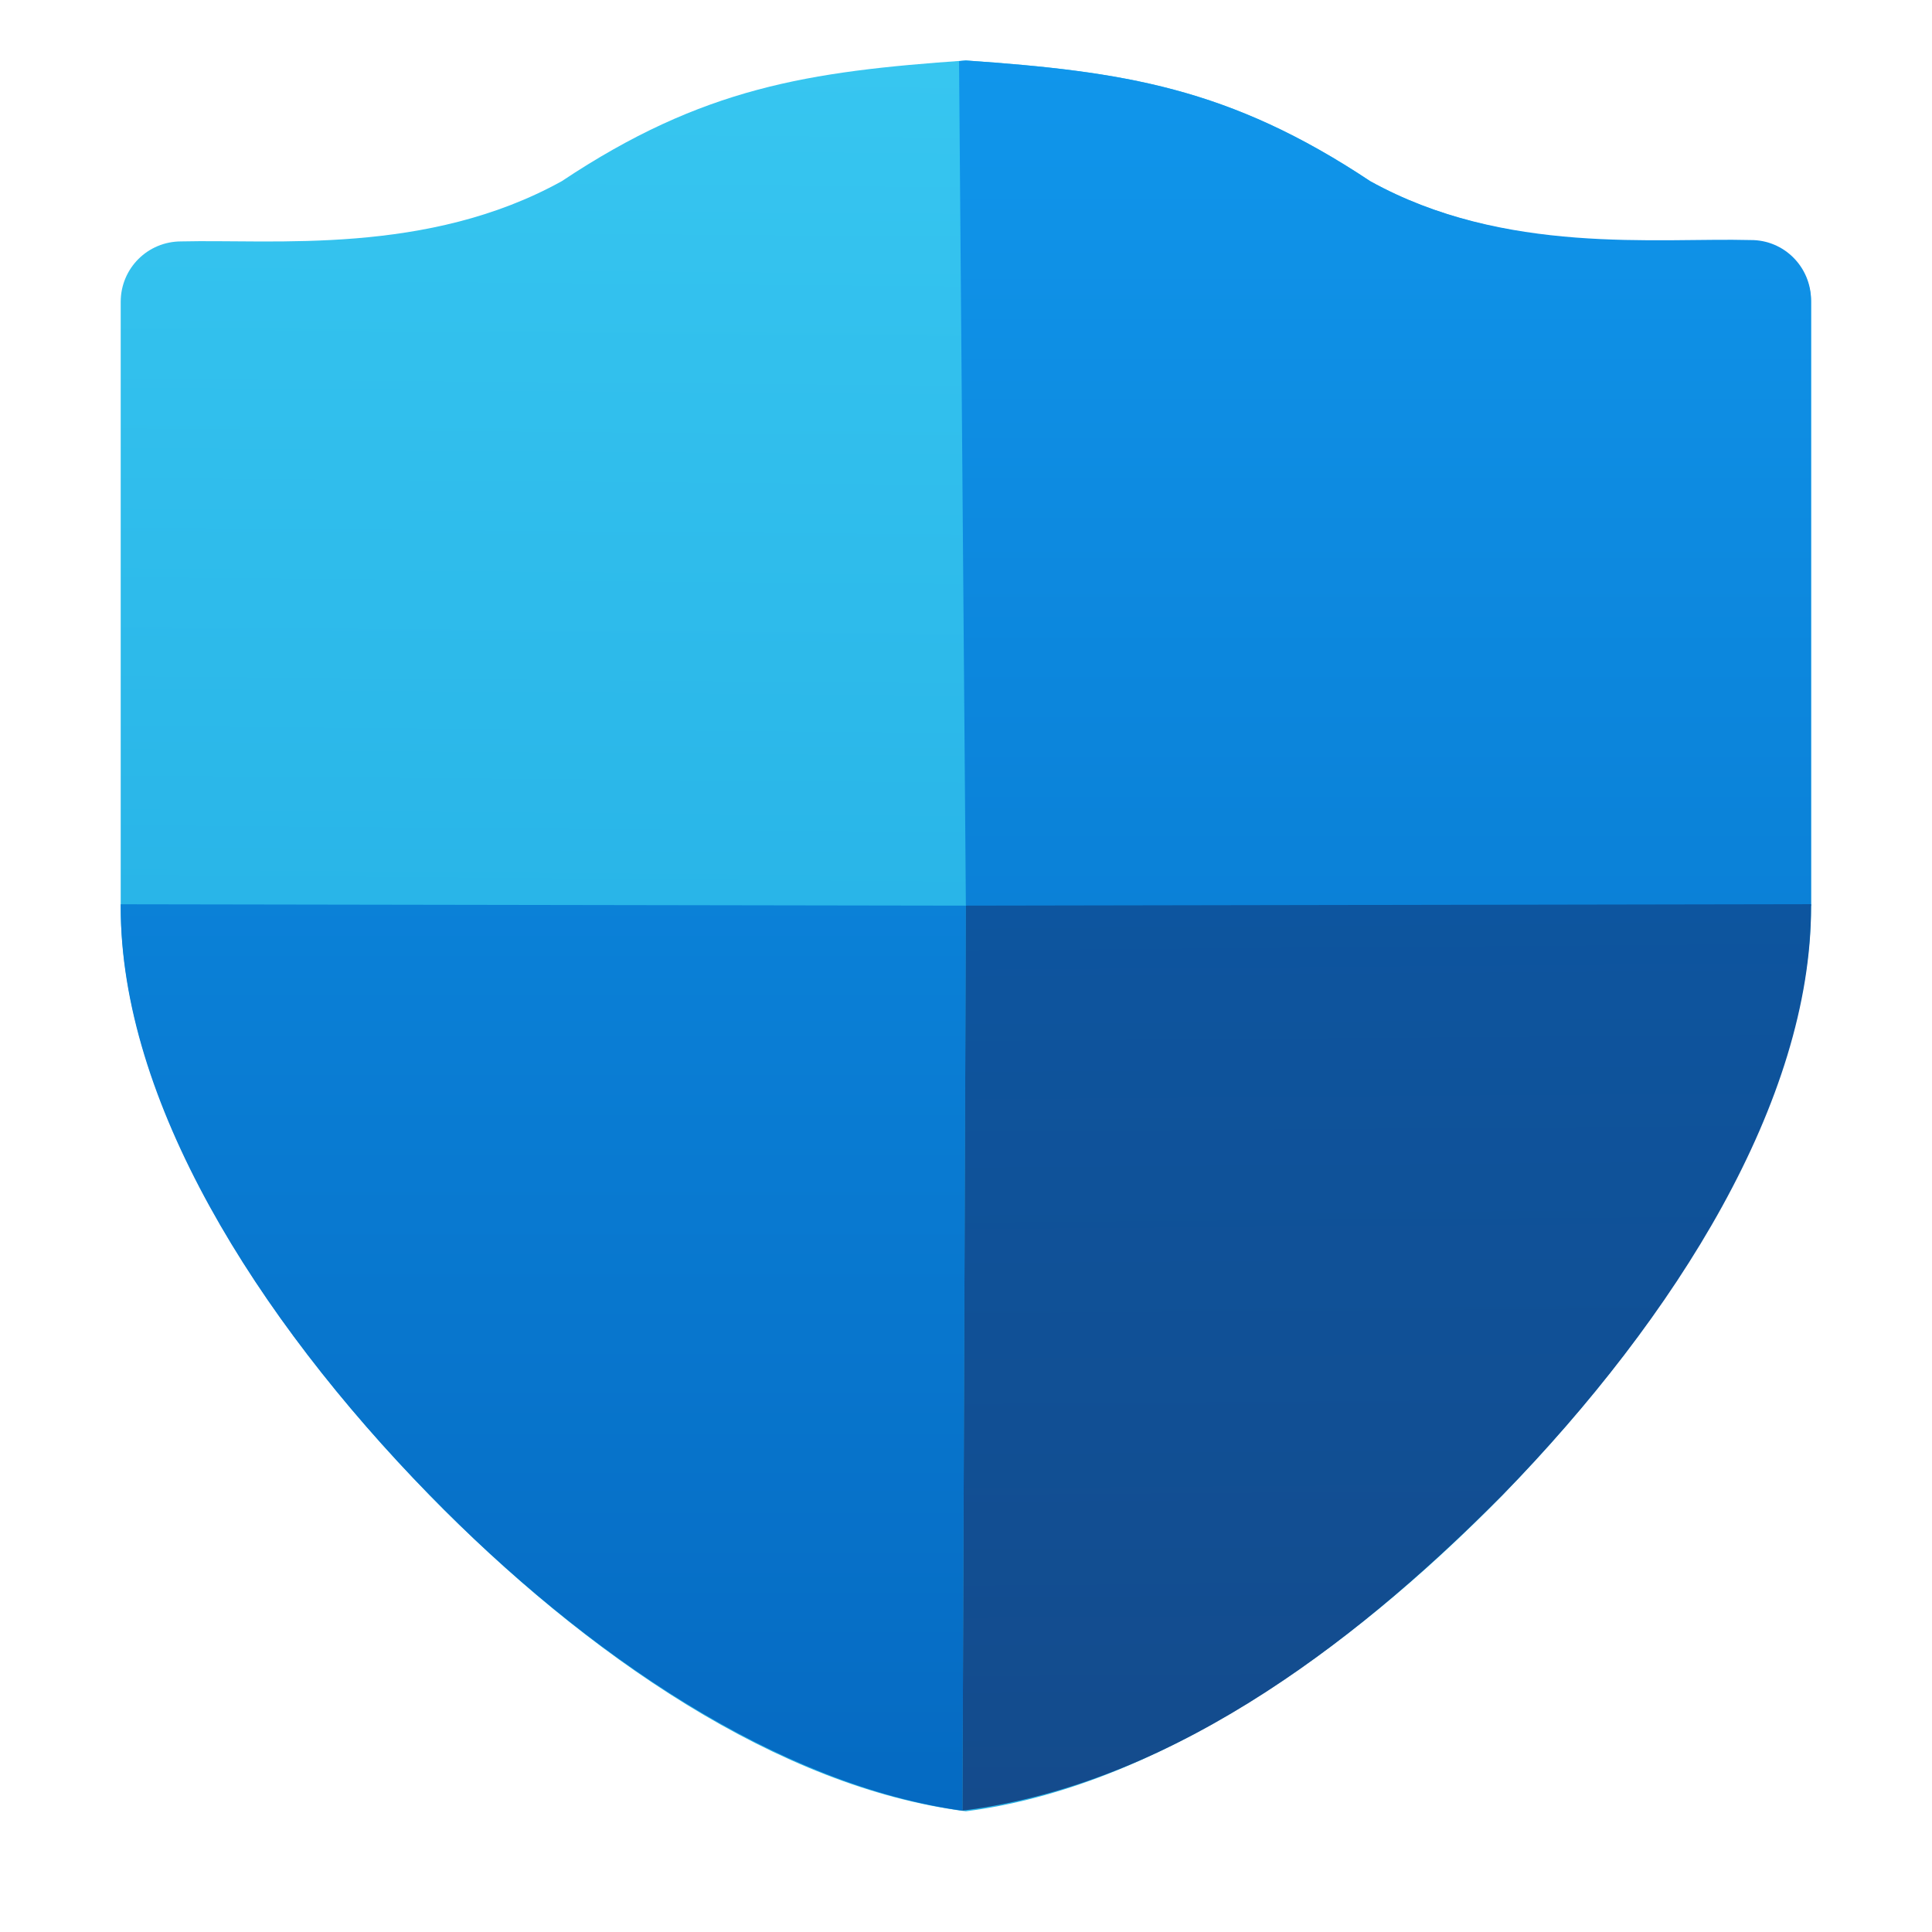
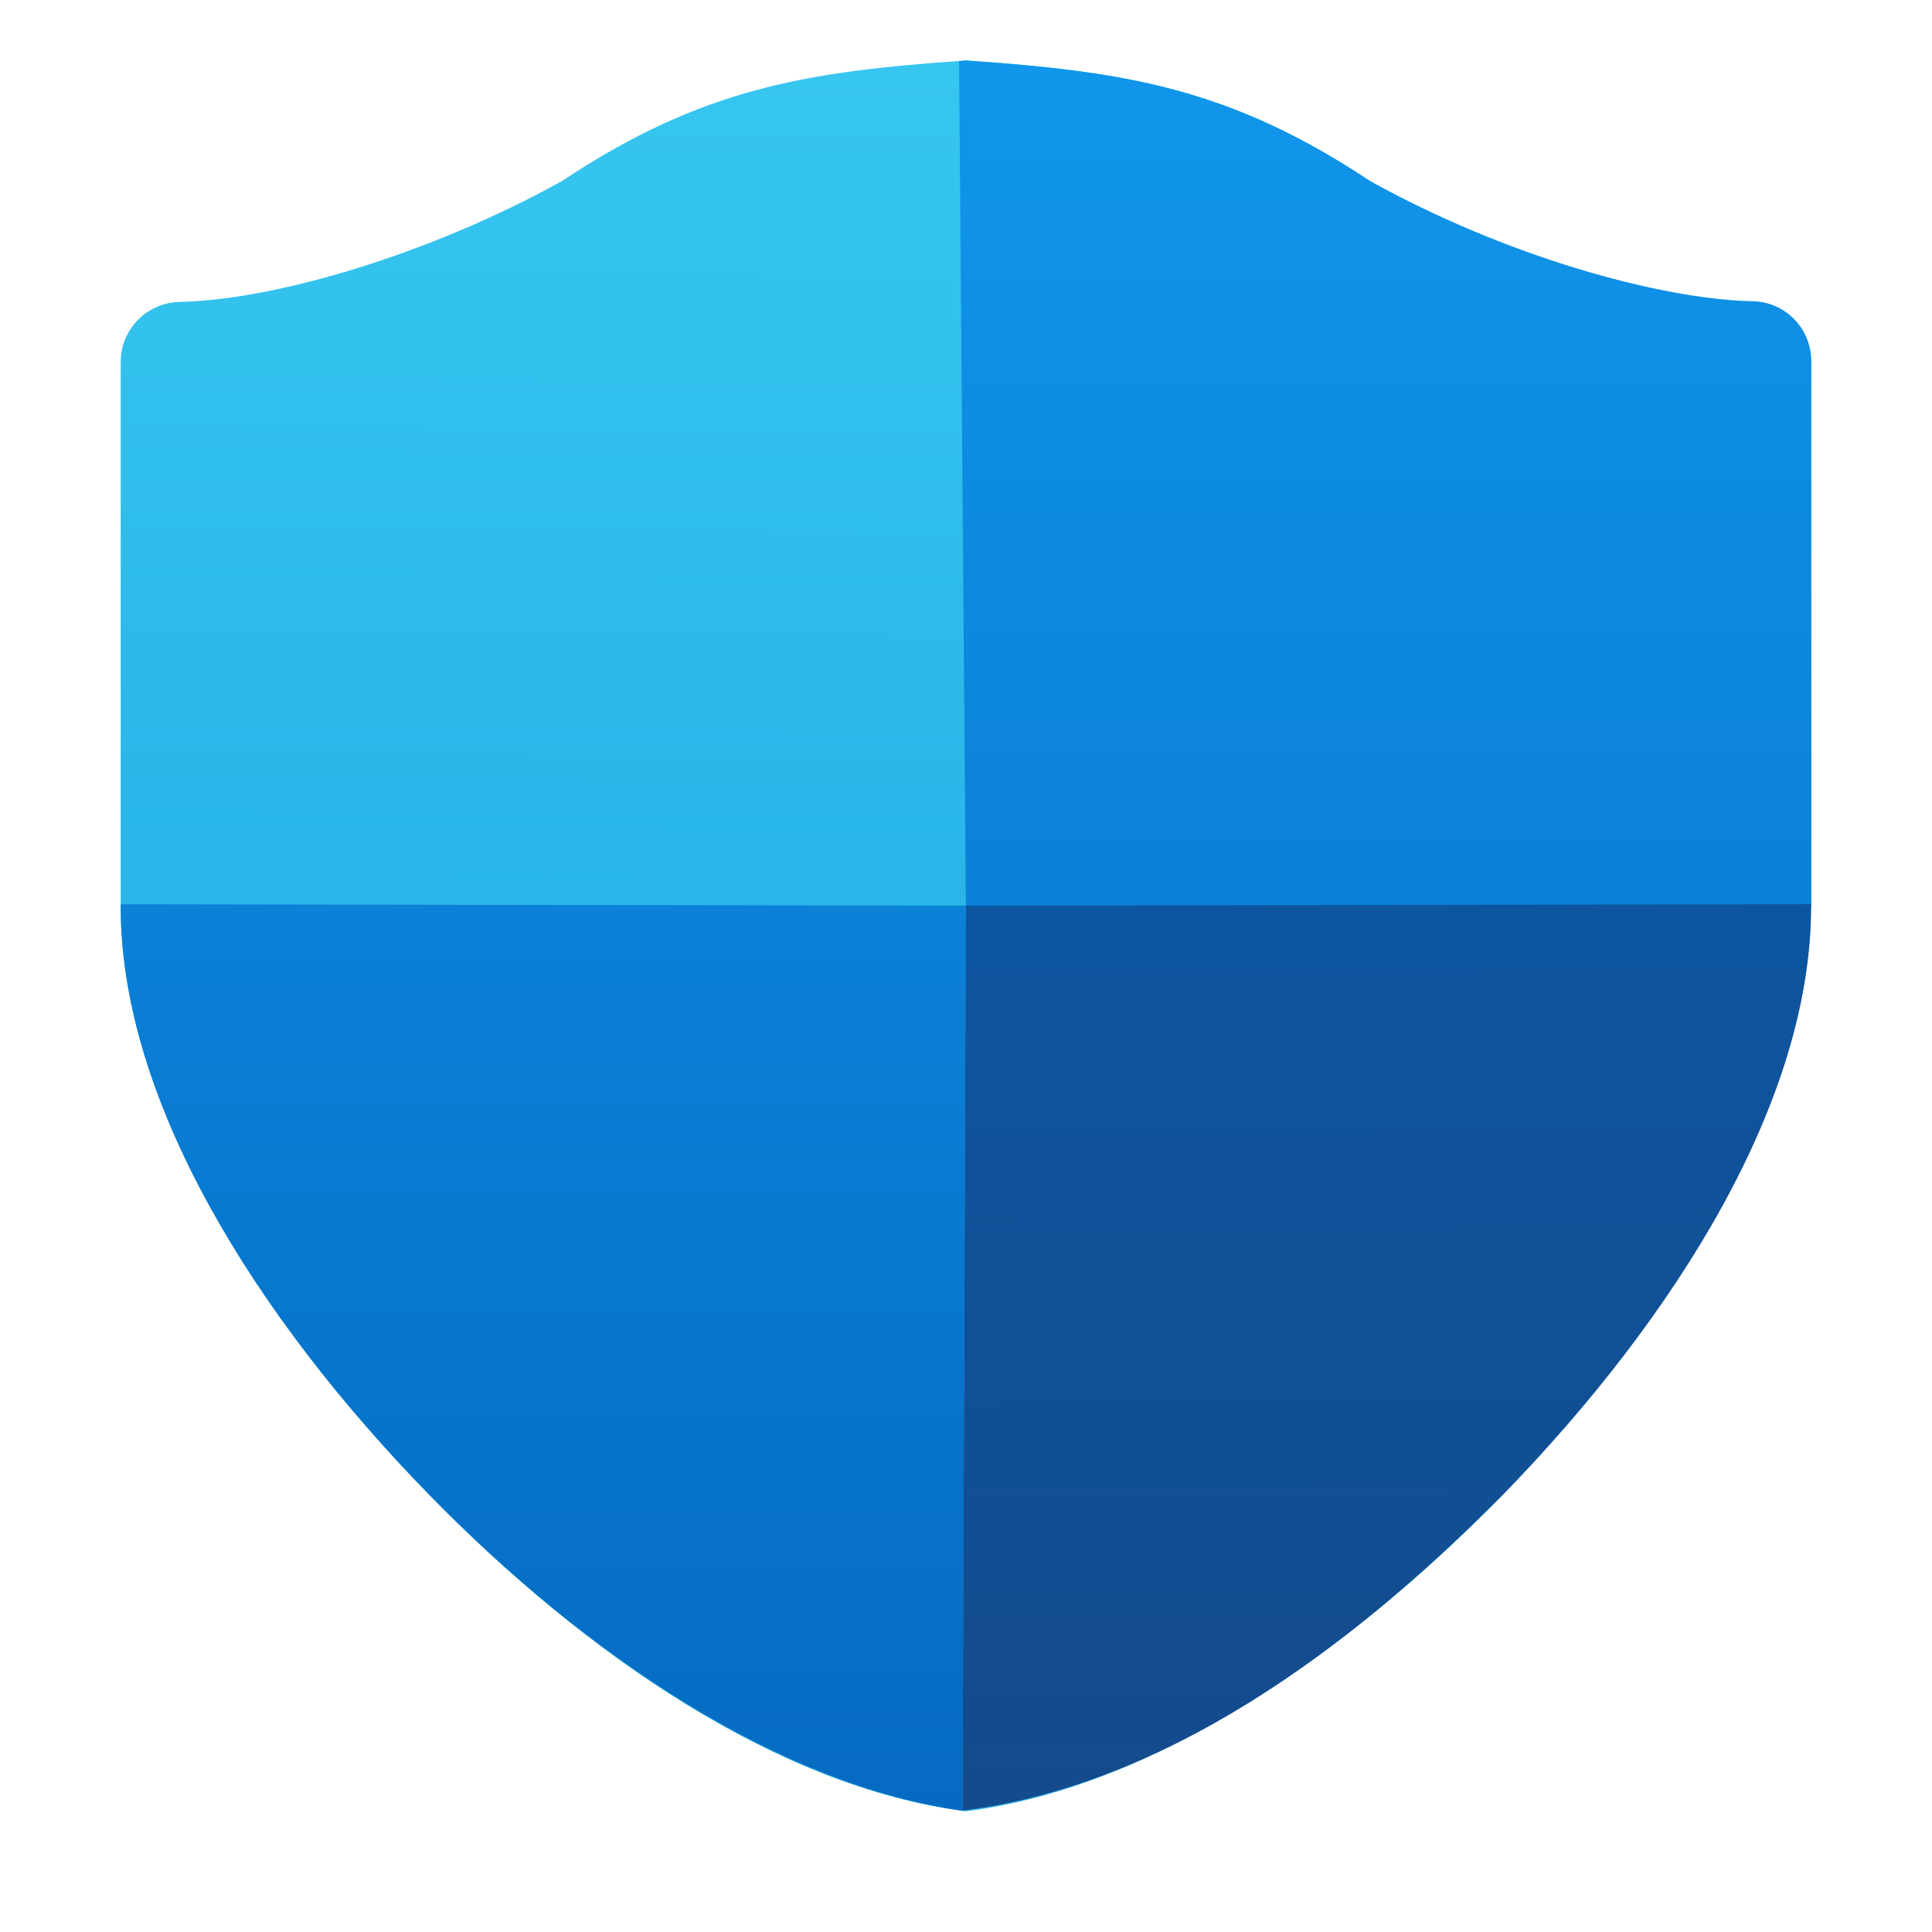
<svg xmlns="http://www.w3.org/2000/svg" xmlns:xlink="http://www.w3.org/1999/xlink" width="32" height="32" viewBox="0 0 8.467 8.467" version="1.1" id="svg69118">
  <defs id="defs69115">
    <linearGradient id="linearGradient1709">
      <stop style="stop-color:#0d559f;stop-opacity:1" offset="0" id="stop1705" />
      <stop style="stop-color:#144b8c;stop-opacity:1" offset="1" id="stop1707" />
    </linearGradient>
    <linearGradient id="linearGradient115183">
      <stop style="stop-color:#37c6f0;stop-opacity:1" offset="0" id="stop115179" />
      <stop style="stop-color:#29b5e8;stop-opacity:1" offset="1" id="stop115181" />
    </linearGradient>
    <linearGradient xlink:href="#linearGradient115183" id="linearGradient8763" x1="10" y1="1.035" x2="9.885" y2="14.953" gradientUnits="userSpaceOnUse" gradientTransform="matrix(0.2645833,0,0,0.2654773,4.1875e-8,-0.01022713)" />
    <linearGradient xlink:href="#linearGradient129670" id="linearGradient9363" gradientUnits="userSpaceOnUse" gradientTransform="matrix(0.2645833,0,0,0.2654773,1.41875e-7,-0.01022742)" x1="21" y1="1.035" x2="21" y2="29.938" />
    <linearGradient id="linearGradient129670">
      <stop style="stop-color:#1096eb;stop-opacity:1" offset="0" id="stop129666" />
      <stop style="stop-color:#056ac2;stop-opacity:1" offset="1" id="stop129668" />
    </linearGradient>
    <linearGradient xlink:href="#linearGradient1709" id="linearGradient1711" x1="37.77" y1="30.93" x2="38" y2="61" gradientUnits="userSpaceOnUse" gradientTransform="matrix(0.1322917,0,0,0.1322917,5.1875e-8,-0.1322916)" />
  </defs>
-   <path id="path5150" style="color:#000000;fill:url(#linearGradient8763);fill-opacity:1;stroke-width:0.265;stroke-linecap:round;stroke-linejoin:round;-inkscape-stroke:none" d="M 4.233,0.265 C 3.543,0.313 3.079,0.383 2.462,0.794 1.873,1.12 1.202,1.048 0.794,1.058 0.647,1.058 0.529,1.176 0.529,1.323 V 3.968 3.969 c 0,0.846 0.588,1.799 1.353,2.583 C 2.572,7.258 3.415,7.834 4.233,7.938 5.052,7.834 5.895,7.258 6.585,6.552 7.349,5.768 7.937,4.809 7.937,3.963 v -5.2e-4 l 3e-7,-2.639 C 7.937,1.176 7.819,1.058 7.673,1.058 7.264,1.048 6.593,1.12 6.005,0.794 5.387,0.383 4.923,0.313 4.233,0.265 Z" />
-   <path id="path5150-06" style="color:#000000;fill:url(#linearGradient9363);fill-opacity:1;stroke-width:0.265;stroke-linecap:round;stroke-linejoin:round;-inkscape-stroke:none" d="m 4.233,0.265 c -0.011,7.425e-4 -0.02,0.002 -0.03,0.003 l 0.03,3.702 3.704,0 V 1.317 C 7.937,1.17 7.819,1.051 7.672,1.052 7.264,1.041 6.593,1.12 6.005,0.794 5.387,0.383 4.923,0.313 4.233,0.265 Z m 1e-7,3.704 -3.704,-0.006 v 0.012 5.15e-4 c 0,0.846 0.588,1.793 1.353,2.576 0.681,0.698 1.527,1.27 2.336,1.384 z" />
+   <path id="path5150" style="color:#000000;fill:url(#linearGradient8763);fill-opacity:1;stroke-width:0.265;stroke-linecap:round;stroke-linejoin:round;-inkscape-stroke:none" d="M 4.233,0.265 C 3.543,0.313 3.079,0.383 2.462,0.794 1.873,1.12 1.202,1.313 0.794,1.323 0.647,1.323 0.529,1.441 0.529,1.587 V 3.968 3.969 c 0,0.846 0.588,1.799 1.353,2.583 C 2.572,7.258 3.415,7.834 4.233,7.938 5.052,7.834 5.895,7.258 6.585,6.552 7.349,5.768 7.937,4.809 7.937,3.963 v -5.2e-4 l 3e-7,-2.375 C 7.937,1.441 7.819,1.326 7.673,1.326 7.264,1.316 6.593,1.12 6.005,0.794 5.387,0.383 4.923,0.313 4.233,0.265 Z" />
+   <path id="path5150-06" style="color:#000000;fill:url(#linearGradient9363);fill-opacity:1;stroke-width:0.265;stroke-linecap:round;stroke-linejoin:round;-inkscape-stroke:none" d="m 4.233,0.265 c -0.011,7.425e-4 -0.02,0.002 -0.03,0.003 L 4.233,3.969 H 7.938 V 1.582 C 7.937,1.435 7.819,1.319 7.673,1.32 7.264,1.309 6.593,1.12 6.005,0.794 5.387,0.383 4.923,0.313 4.233,0.265 Z m 1e-7,3.704 -3.704,-0.006 v 0.012 5.15e-4 c 0,0.846 0.588,1.793 1.353,2.576 0.681,0.698 1.527,1.27 2.336,1.384 z" />
  <path id="path5150-7" style="color:#000000;fill:url(#linearGradient1711);fill-opacity:1;stroke-width:0.265;stroke-linecap:round;stroke-linejoin:round;-inkscape-stroke:none" d="M 4.233,3.969 4.218,7.935 C 5.187,7.814 6.017,7.124 6.585,6.552 7.349,5.768 7.937,4.822 7.937,3.975 v -5.167e-4 -0.012 z" />
</svg>
